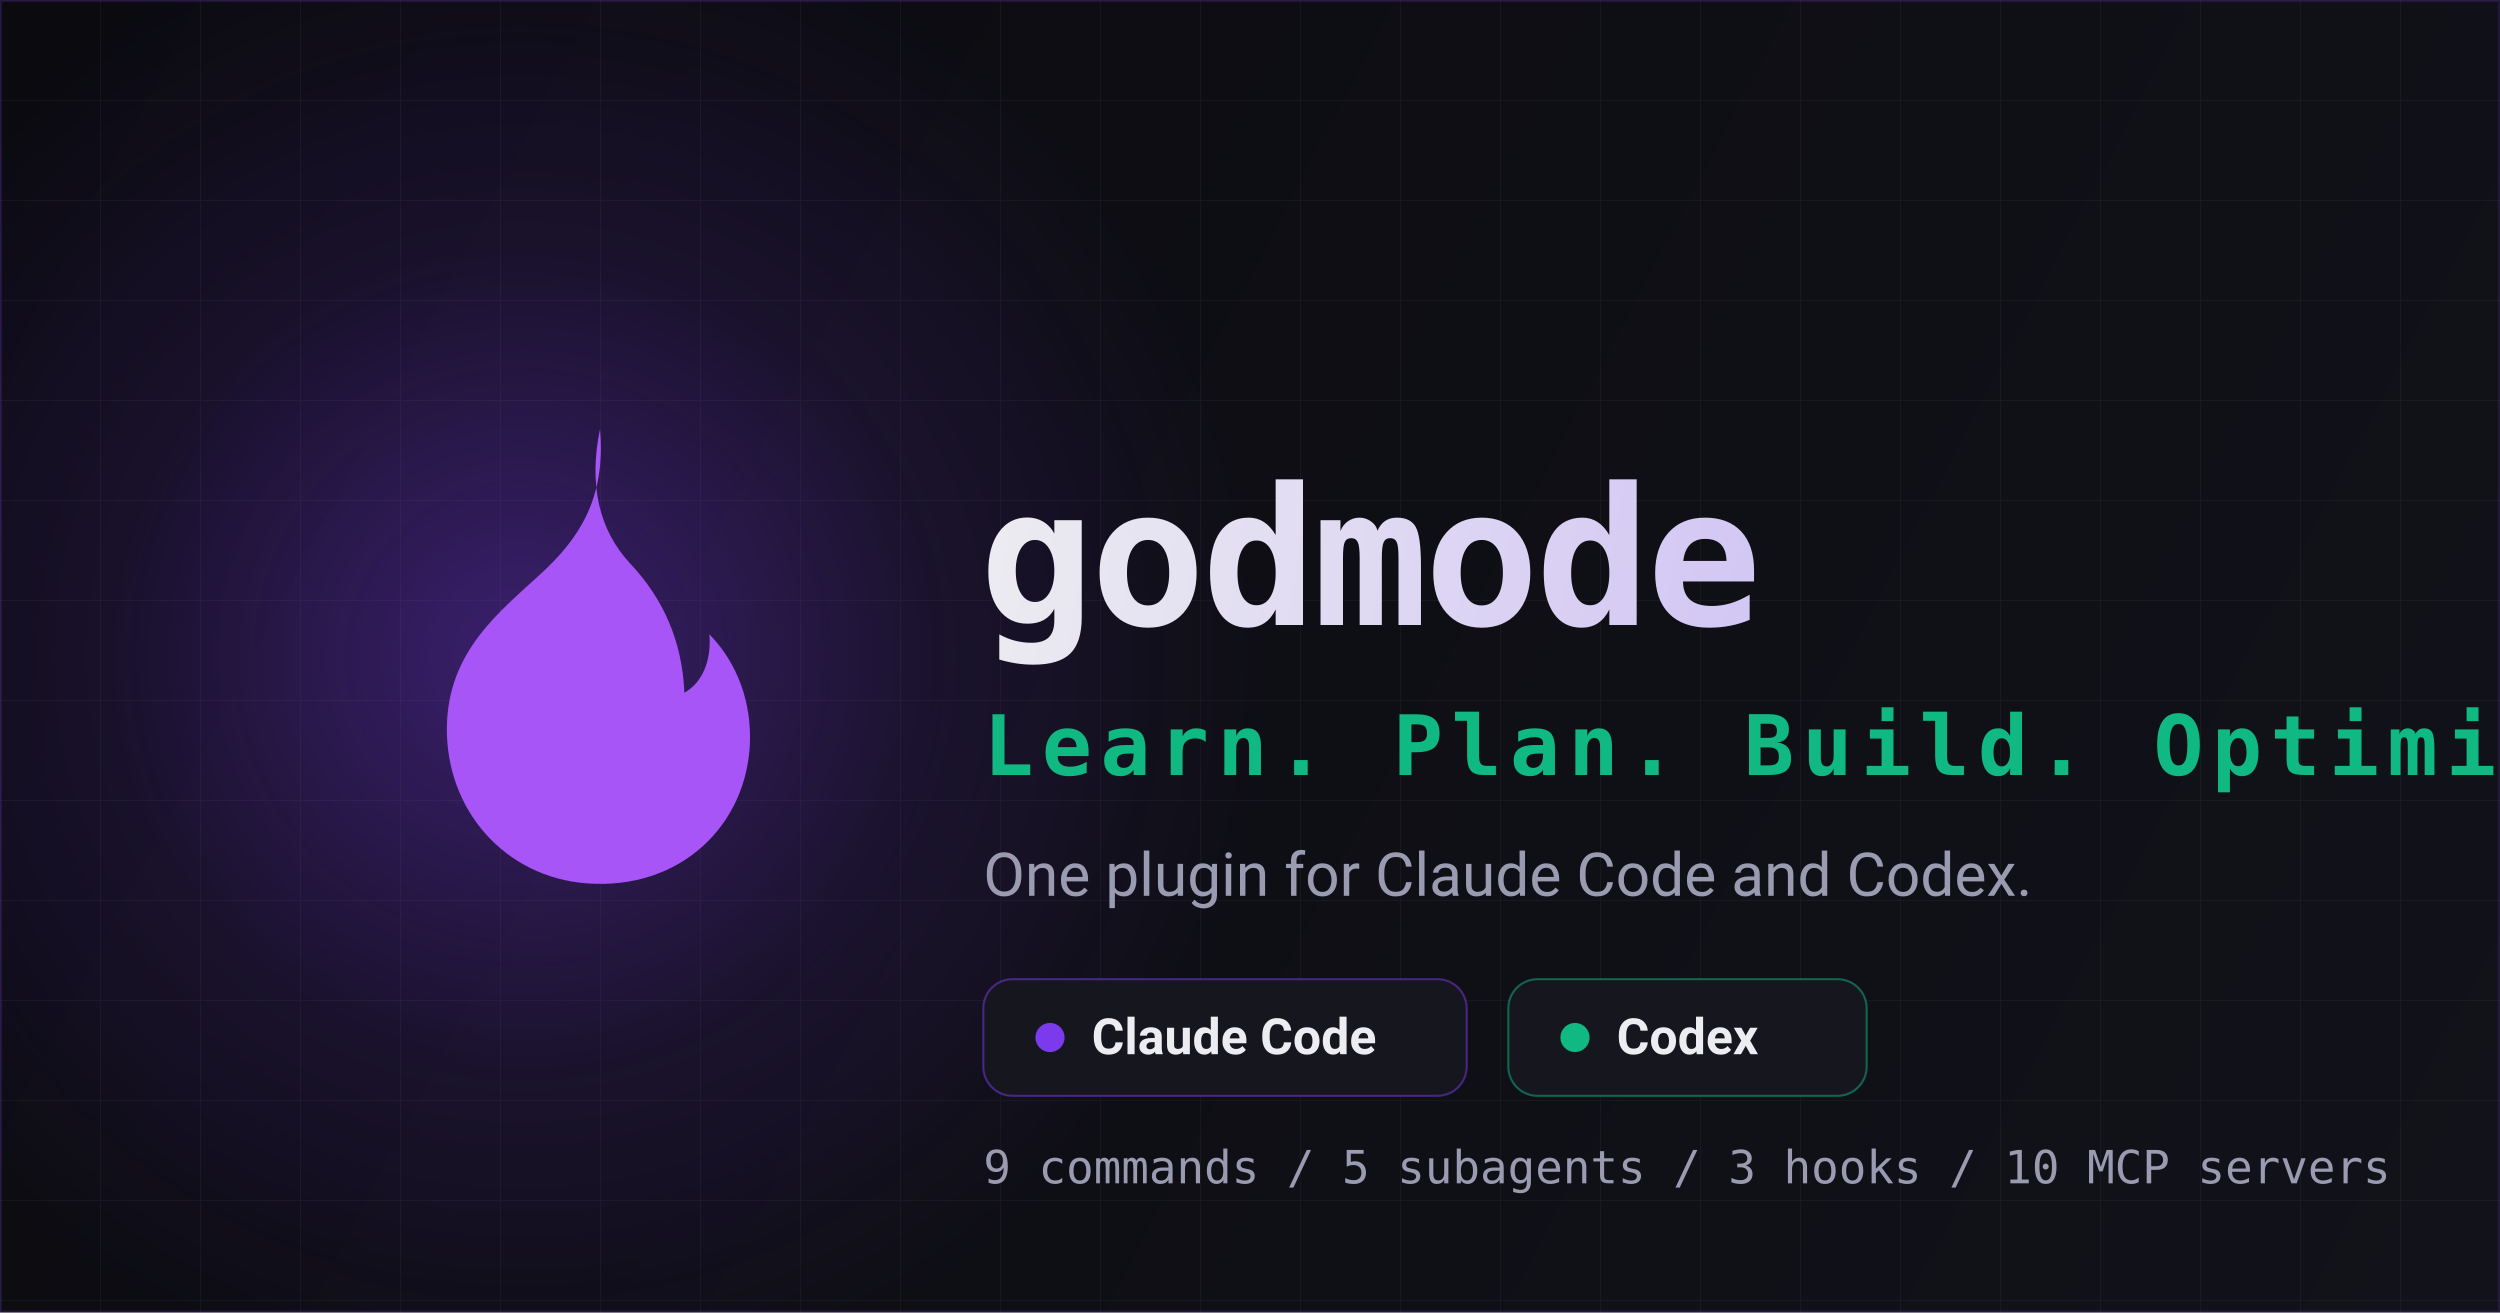
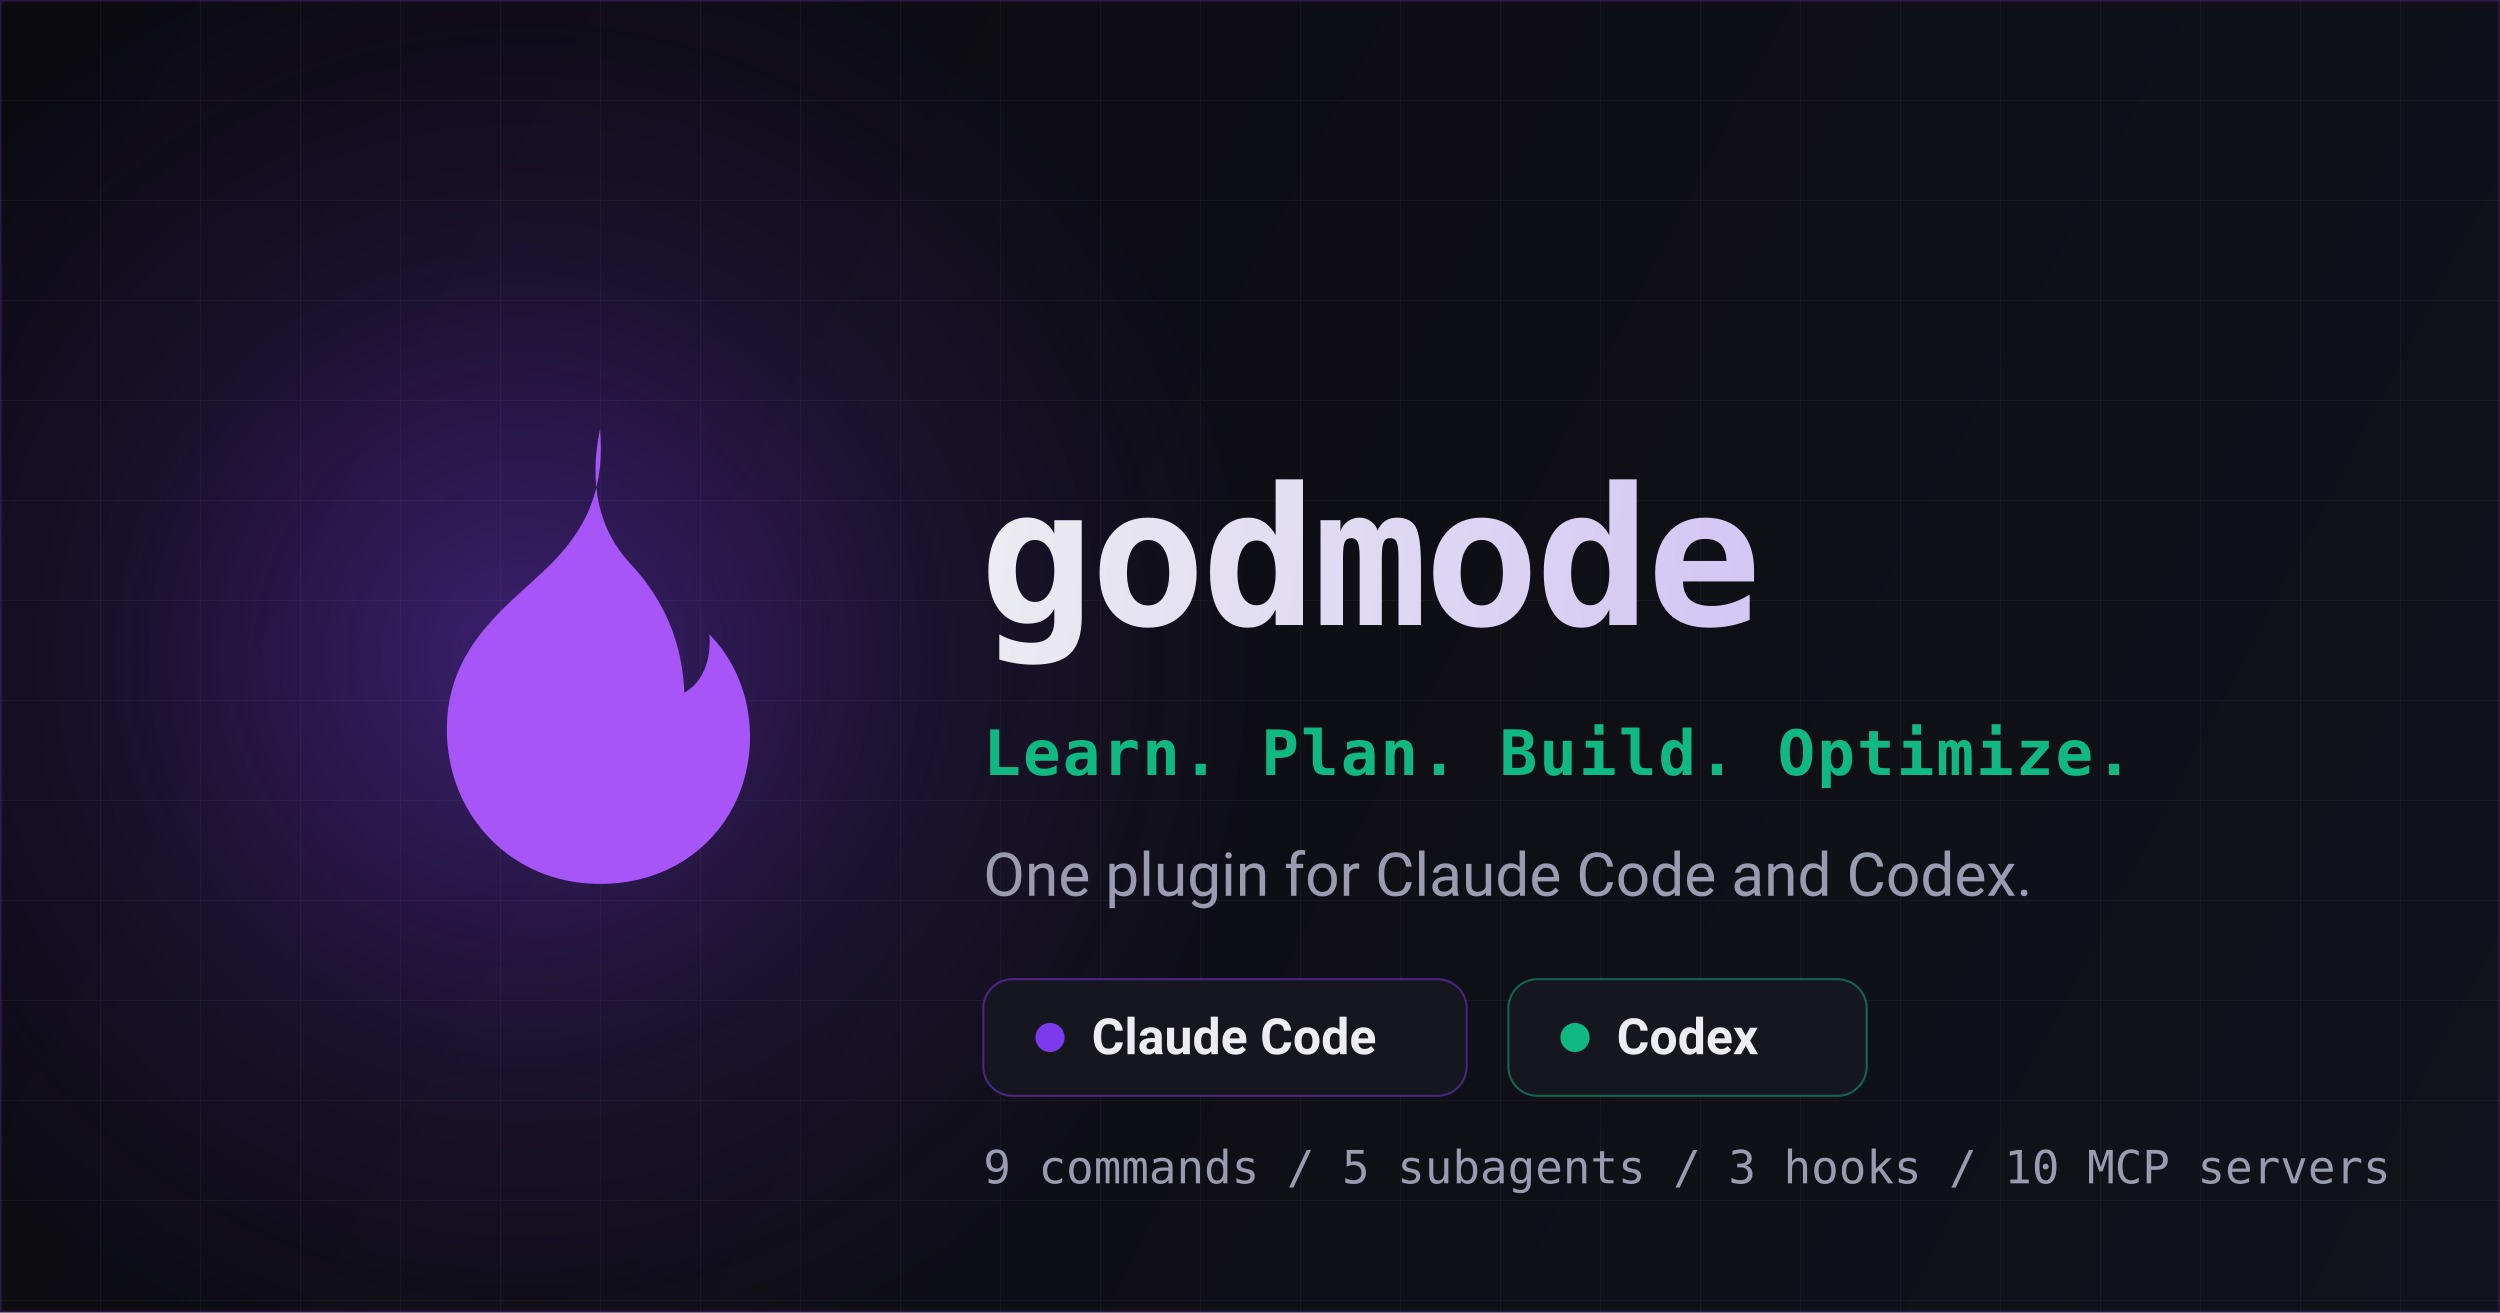
<svg xmlns="http://www.w3.org/2000/svg" viewBox="0 0 1200 630" width="1200" height="630" role="img" aria-label="Godmode. Learn. Plan. Build. Optimize. One plugin for Claude Code and Codex.">
  <defs>
    <linearGradient id="bg" x1="0" y1="0" x2="1200" y2="630" gradientUnits="userSpaceOnUse">
      <stop offset="0" stop-color="#0a0a0f" />
      <stop offset="1" stop-color="#12121a" />
    </linearGradient>
    <radialGradient id="glow" cx="250" cy="315" r="360" gradientUnits="userSpaceOnUse">
      <stop offset="0" stop-color="#7C3AED" stop-opacity="0.42" />
      <stop offset="0.55" stop-color="#7C3AED" stop-opacity="0.12" />
      <stop offset="1" stop-color="#7C3AED" stop-opacity="0" />
    </radialGradient>
    <linearGradient id="flame" x1="250" y1="170" x2="250" y2="470" gradientUnits="userSpaceOnUse">
      <stop offset="0" stop-color="#a855f7" />
      <stop offset="0.55" stop-color="#7C3AED" />
      <stop offset="1" stop-color="#10B981" />
    </linearGradient>
    <linearGradient id="word" x1="470" y1="250" x2="980" y2="330" gradientUnits="userSpaceOnUse">
      <stop offset="0" stop-color="#ececf1" />
      <stop offset="1" stop-color="#c9b8f5" />
    </linearGradient>
    <pattern id="grid" width="48" height="48" patternUnits="userSpaceOnUse">
      <path d="M48 0H0V48" fill="none" stroke="#ffffff" stroke-opacity="0.04" stroke-width="1" />
    </pattern>
  </defs>
  <rect width="1200" height="630" fill="url(#bg)" />
  <rect width="1200" height="630" fill="url(#grid)" />
  <rect width="1200" height="630" fill="url(#glow)" />
  <rect x="0.5" y="0.5" width="1199" height="629" rx="0" fill="none" stroke="#7C3AED" stroke-opacity="0.18" stroke-width="1" />
  <g transform="translate(120 175) scale(5)">
    <path fill="url(#flame)" d="M33.6 6.2c.6 6.7-2.1 10.6-5.7 13.9-3.9 3.6-8.9 7.4-9 14.7-.1 8 5.6 14.4 13.4 15 9 .7 15.5-5.6 15.7-13.7.1-4.7-1.9-8.2-3.9-10.2.2 2.4-.6 4.6-2.4 5.6-.2-4.9-2-9-5.2-12.4-3-3.2-4-7.6-2.9-12.9z" />
  </g>
  <text x="470" y="300" font-family="ui-monospace, SFMono-Regular, Menlo, monospace" font-size="92" font-weight="700" letter-spacing="-2" fill="url(#word)">godmode</text>
-   <text x="472" y="372" font-family="ui-monospace, SFMono-Regular, Menlo, monospace" font-size="40" font-weight="600" letter-spacing="4" fill="#10B981">Learn. Plan. Build. Optimize.</text>
+   <text x="472" y="372" font-family="ui-monospace, SFMono-Regular, Menlo, monospace" font-size="30" font-weight="600" letter-spacing="1" fill="#10B981">Learn. Plan. Build. Optimize.</text>
  <text x="472" y="430" font-family="ui-sans-serif, system-ui, -apple-system, Segoe UI, Roboto, sans-serif" font-size="29" fill="#9a9ab0">One plugin for Claude Code and Codex.</text>
  <g font-family="ui-sans-serif, system-ui, -apple-system, Segoe UI, Roboto, sans-serif" font-size="24" font-weight="600">
    <g transform="translate(472 470)">
      <rect width="232" height="56" rx="14" fill="#16161f" stroke="#7C3AED" stroke-opacity="0.5" />
      <circle cx="32" cy="28" r="7" fill="#7C3AED" />
      <text x="52" y="36" fill="#ececf1">Claude Code</text>
    </g>
    <g transform="translate(724 470)">
      <rect width="172" height="56" rx="14" fill="#16161f" stroke="#10B981" stroke-opacity="0.5" />
      <circle cx="32" cy="28" r="7" fill="#10B981" />
      <text x="52" y="36" fill="#ececf1">Codex</text>
    </g>
  </g>
  <text x="472" y="568" font-family="ui-monospace, SFMono-Regular, Menlo, monospace" font-size="22" fill="#9a9ab0">9 commands  /  5 subagents  /  3 hooks  /  10 MCP servers</text>
</svg>
